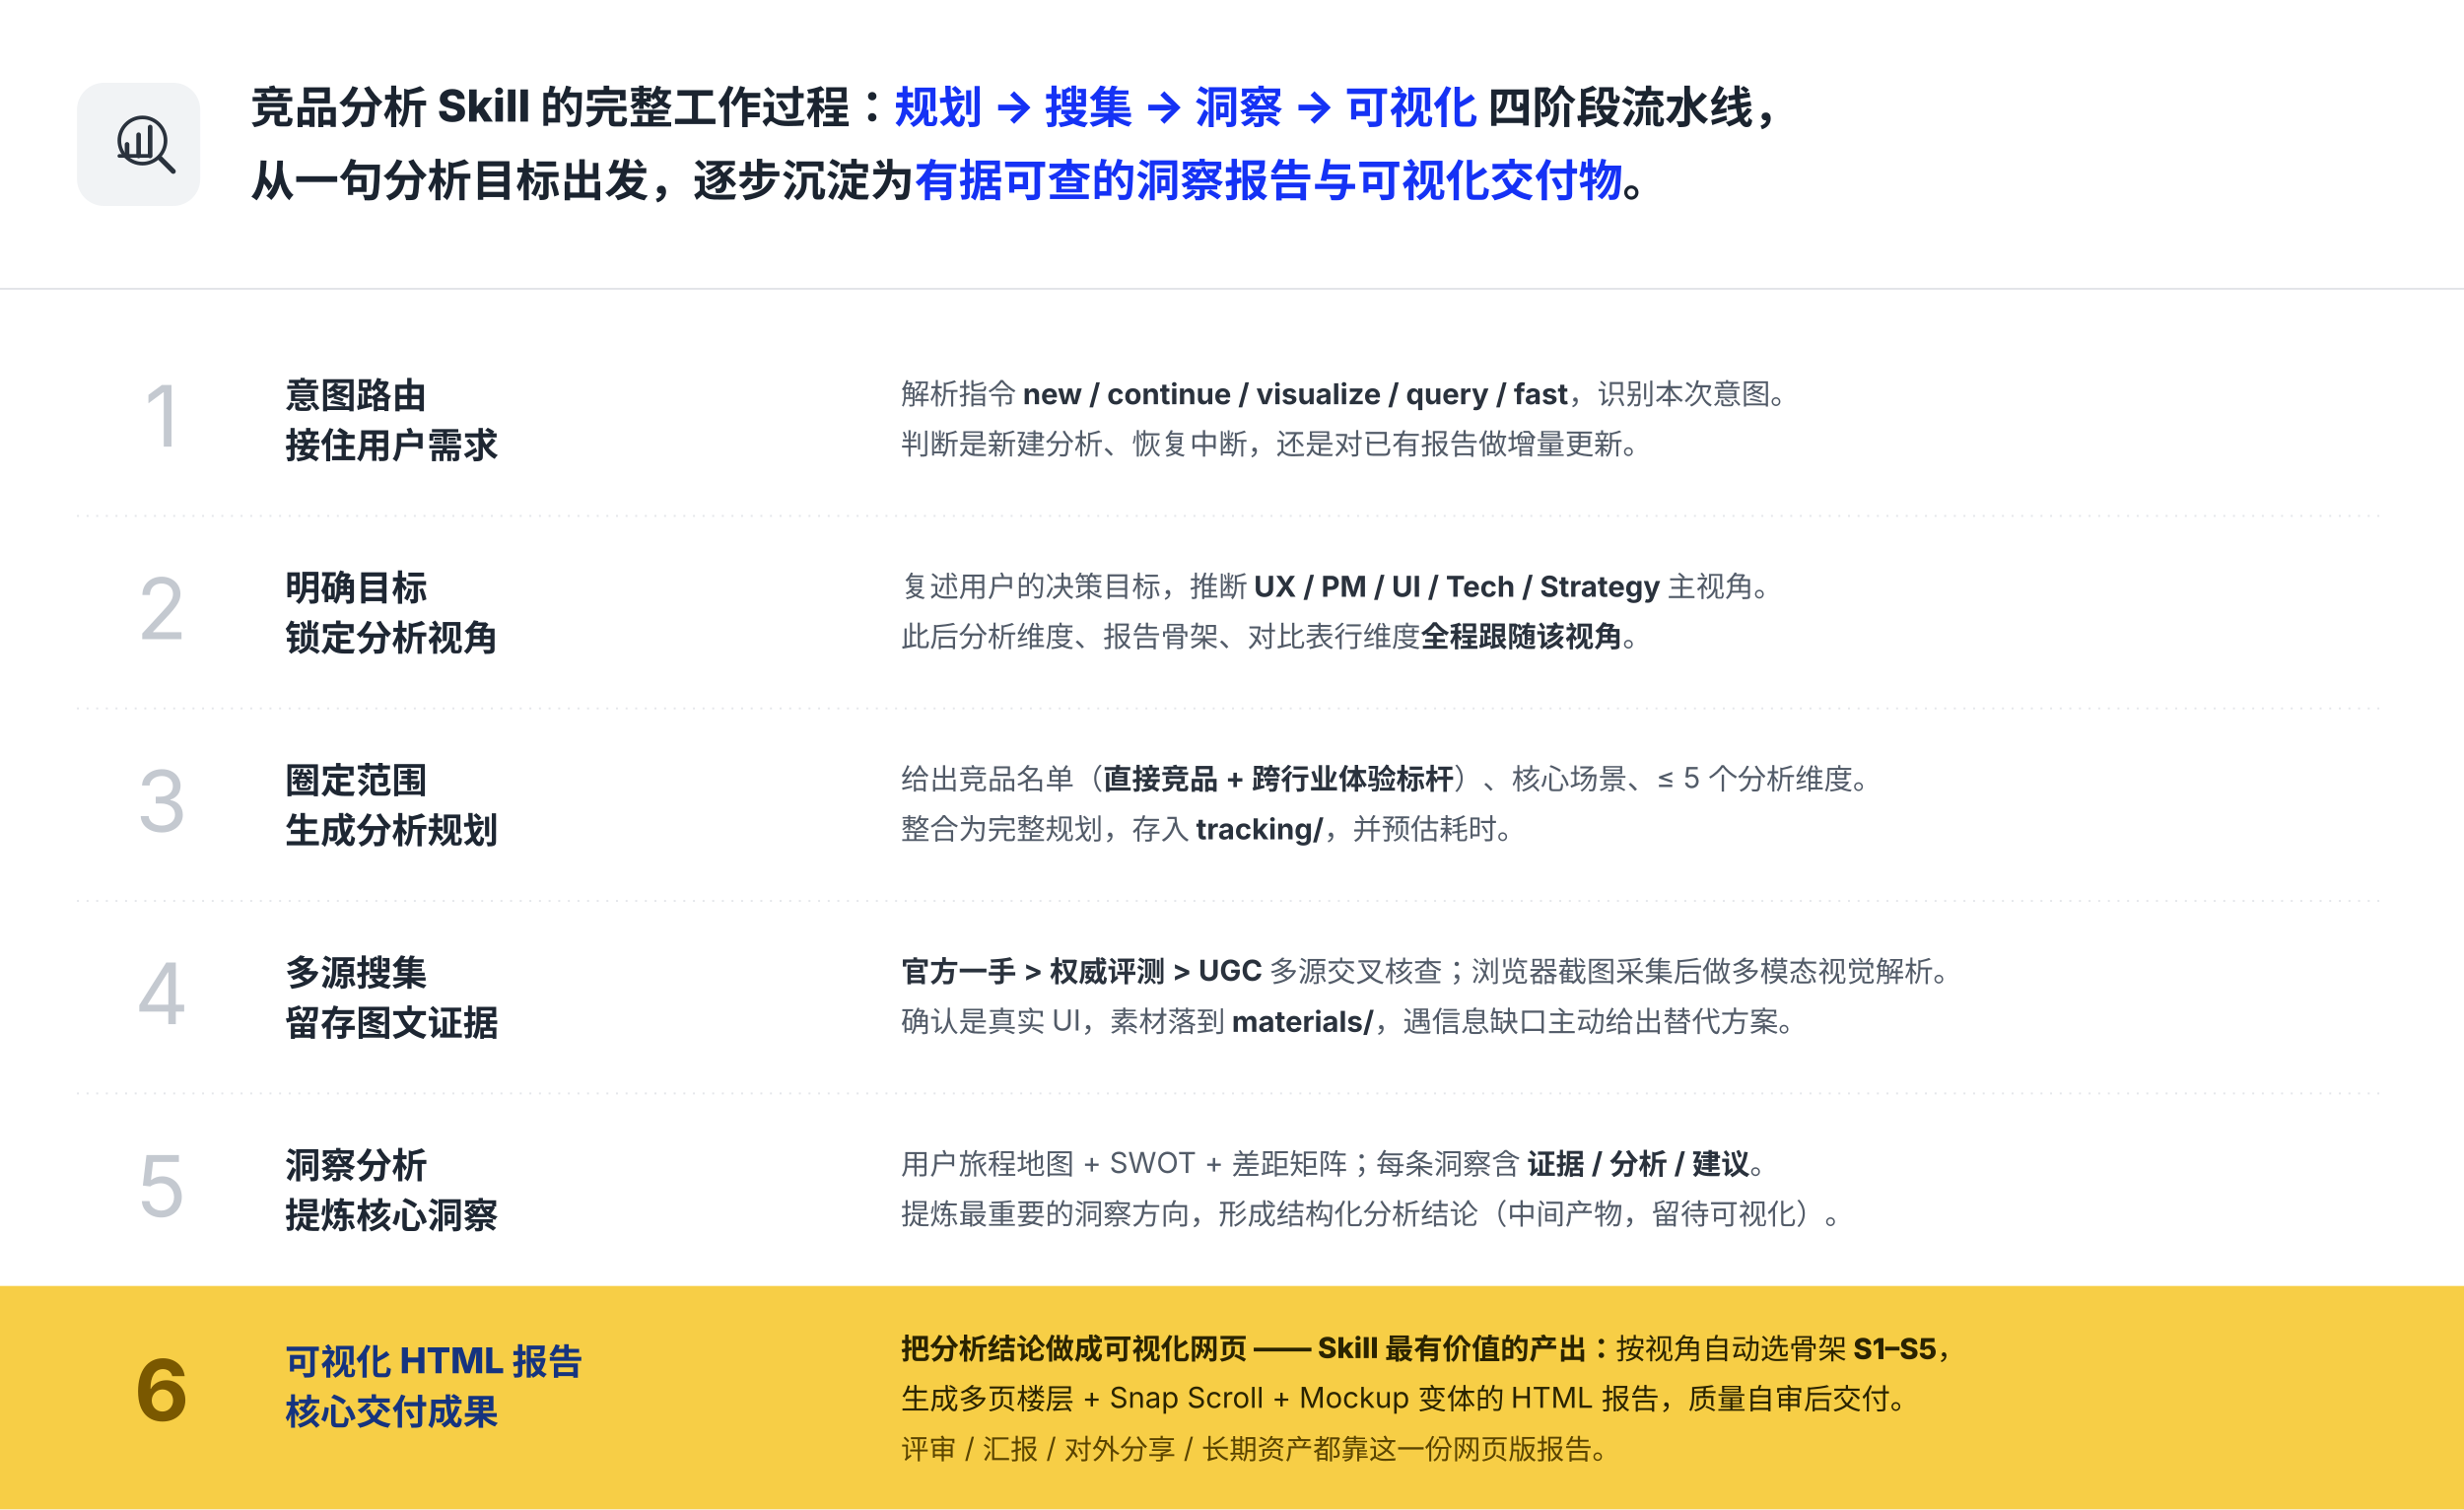
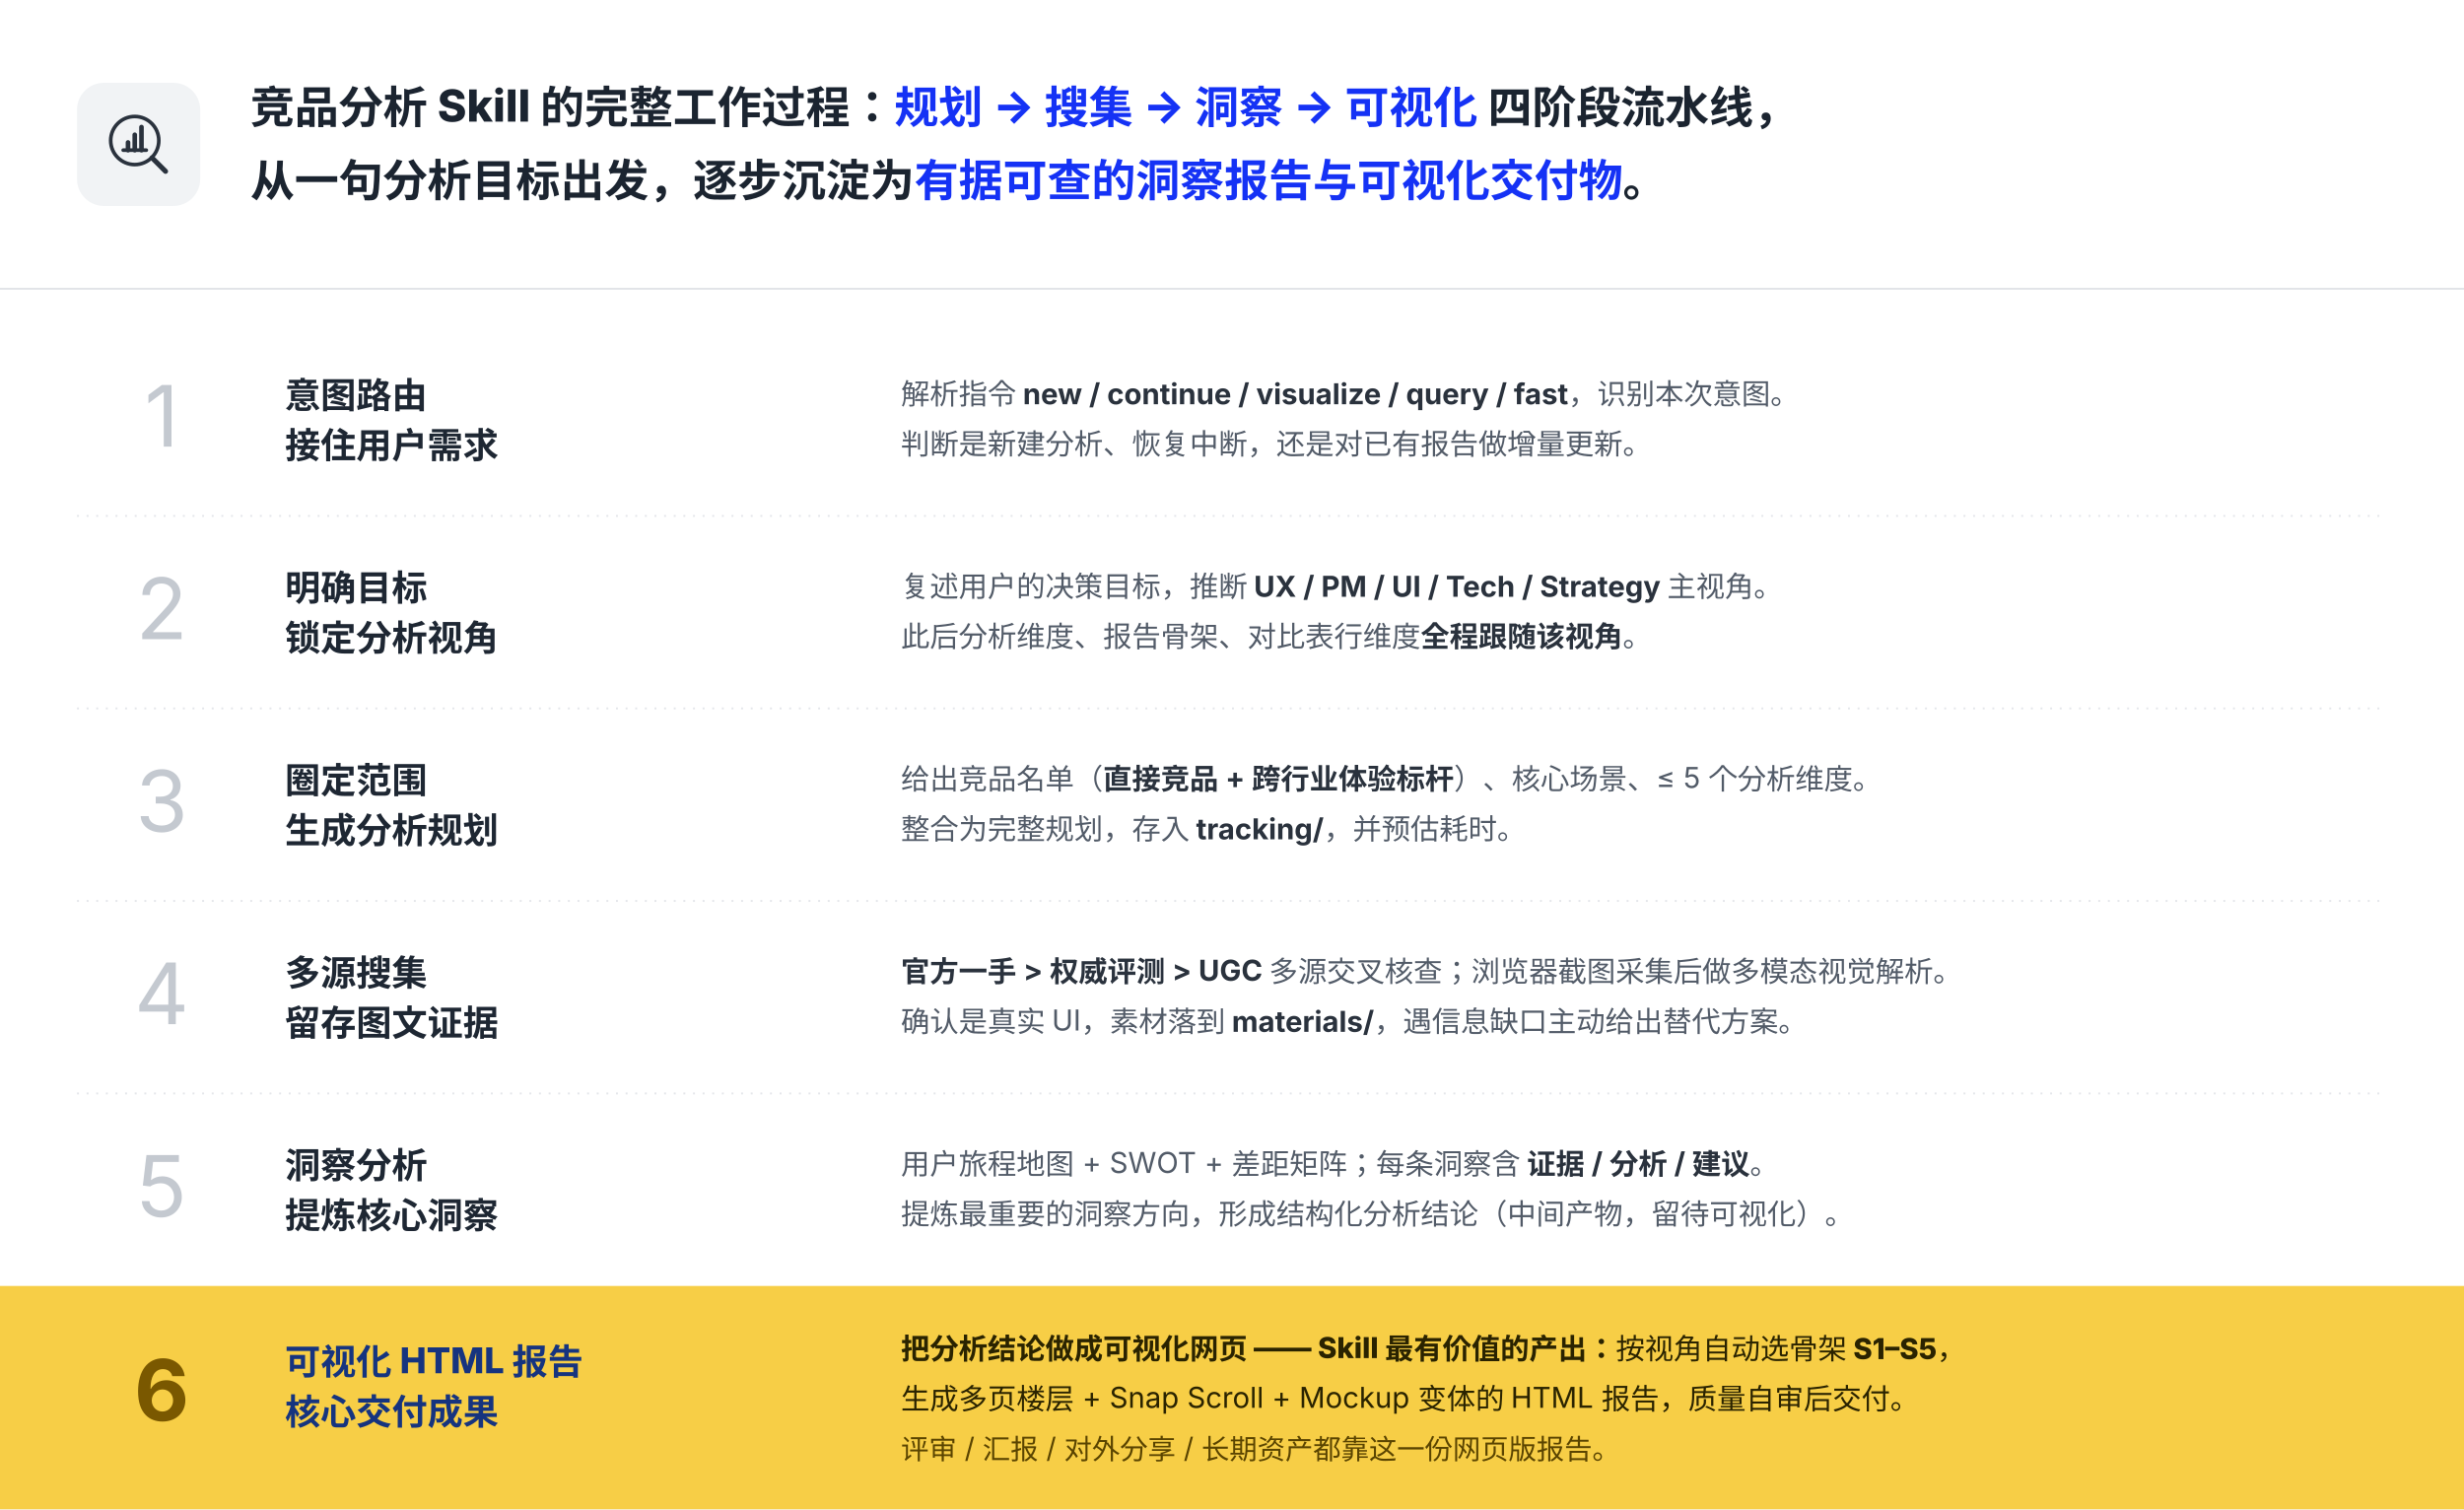
<svg xmlns="http://www.w3.org/2000/svg" width="1280" height="784" viewBox="0 0 1280 784" font-family="'Inter','Segoe UI','PingFang SC','Microsoft YaHei',sans-serif">
  <defs>
    <linearGradient id="hg" x1="0" y1="0" x2="0" y2="1">
      <stop offset="0" stop-color="#EDF0F4" />
      <stop offset="1" stop-color="#FAFBFC" />
    </linearGradient>
  </defs>
  <rect width="1280" height="784" fill="#FFFFFF" />
  <rect x="0" y="0" width="1280" height="150" fill="#FFFFFF" />
  <line x1="0" y1="150" x2="1280" y2="150" stroke="#E2E4E8" stroke-width="1" />
  <rect x="40" y="43" width="64" height="64" rx="14" fill="#F1F3F5" />
-   <g transform="translate(72,75)" stroke="#2A323D" stroke-width="1.9" fill="none" stroke-linecap="round" stroke-linejoin="round">
-     <line x1="-10" y1="6" x2="6" y2="6" />
-     <line x1="-6" y1="6" x2="-6" y2="0" stroke-width="2.4" />
-     <line x1="0" y1="6" x2="0" y2="-5" stroke-width="2.4" />
-     <line x1="6" y1="6" x2="6" y2="-9" stroke-width="2.4" />
-     <circle cx="2" cy="-2" r="12" />
-     <line x1="11" y1="7" x2="18" y2="14" stroke-width="2.6" />
+   <g transform="translate(70,73)" stroke="#2A323D" stroke-width="1.9" fill="none" stroke-linecap="round" stroke-linejoin="round">
+     <circle cx="0" cy="0" r="12.5" />
+     <line x1="-6" y1="5" x2="6" y2="5" />
+     <line x1="-3.5" y1="5" x2="-3.5" y2="1" stroke-width="2.4" />
+     <line x1="0" y1="5" x2="0" y2="-3" stroke-width="2.4" />
+     <line x1="3.5" y1="5" x2="3.5" y2="-7" stroke-width="2.4" />
+     <line x1="9" y1="9" x2="16" y2="16" stroke-width="2.6" />
  </g>
  <text x="130" y="64" fill="#1B2430" font-size="23" font-weight="800">竞品分析 Skill 的完整工作过程：<tspan fill="#1532F5">规划 → 搜集 → 洞察 → 可视化</tspan> 四阶段流水线，</text>
  <text x="130" y="102" fill="#1B2430" font-size="23" font-weight="800">从一句分析目标出发，逐步沉淀为<tspan fill="#1532F5">有据可查的洞察报告与可视化交付物</tspan>。</text>
  <g stroke="#E4E6EA" stroke-width="1" stroke-dasharray="1 4">
    <line x1="40" y1="268" x2="1240" y2="268" />
    <line x1="40" y1="368" x2="1240" y2="368" />
    <line x1="40" y1="468" x2="1240" y2="468" />
    <line x1="40" y1="568" x2="1240" y2="568" />
  </g>
  <text x="84" y="232" fill="#C4C9D0" font-size="44" font-weight="400" text-anchor="middle">1</text>
  <text x="148" y="212" fill="#1E2733" font-size="18.5" font-weight="700">意图路由</text>
  <text x="148" y="238" fill="#1E2733" font-size="18.5" font-weight="700">接住用户需求</text>
  <text x="468" y="210" fill="#525B68" font-size="15">解析指令 <tspan font-weight="700" fill="#2A323D">new / continue / visualize / query / fast</tspan>，识别本次意图。</text>
  <text x="468" y="236" fill="#525B68" font-size="15">判断是新建分析、恢复中断，还是对已有报告做增量更新。</text>
  <text x="84" y="332" fill="#C4C9D0" font-size="44" font-weight="400" text-anchor="middle">2</text>
  <text x="148" y="312" fill="#1E2733" font-size="18.5" font-weight="700">明确目标</text>
  <text x="148" y="338" fill="#1E2733" font-size="18.5" font-weight="700">锁定分析视角</text>
  <text x="468" y="310" fill="#525B68" font-size="15">复述用户的决策目标，推断 <tspan font-weight="700" fill="#2A323D">UX / PM / UI / Tech / Strategy</tspan> 主视角。</text>
  <text x="468" y="336" fill="#525B68" font-size="15">此后分析维度、报告骨架、对比表行维度<tspan font-weight="700" fill="#2A323D">全程跟随该视角</tspan>。</text>
  <text x="84" y="432" fill="#C4C9D0" font-size="44" font-weight="400" text-anchor="middle">3</text>
  <text x="148" y="412" fill="#1E2733" font-size="18.5" font-weight="700">圈定范围</text>
  <text x="148" y="438" fill="#1E2733" font-size="18.5" font-weight="700">生成分析规划</text>
  <text x="468" y="410" fill="#525B68" font-size="15">给出竞品名单（<tspan font-weight="700" fill="#2A323D">直接竞品 + 跨行业体验标杆</tspan>）、核心场景、≤ 5 个分析维度。</text>
  <text x="468" y="436" fill="#525B68" font-size="15">整合为完整规划，存入 <tspan font-weight="700" fill="#2A323D">tracking/</tspan>，并预估耗时。</text>
  <text x="84" y="532" fill="#C4C9D0" font-size="44" font-weight="400" text-anchor="middle">4</text>
  <text x="148" y="512" fill="#1E2733" font-size="18.5" font-weight="700">多源搜集</text>
  <text x="148" y="538" fill="#1E2733" font-size="18.5" font-weight="700">留存图文证据</text>
  <text x="468" y="510" fill="#525B68" font-size="15">
    <tspan font-weight="700" fill="#2A323D">官方一手 &gt; 权威评测 &gt; UGC</tspan> 多源交叉核查；浏览器截图采集后做多模态视觉解析。</text>
  <text x="468" y="536" fill="#525B68" font-size="15">确认是真实 UI，素材落到 <tspan font-weight="700" fill="#2A323D">materials/</tspan>，遇信息缺口主动给出替代方案。</text>
  <text x="84" y="632" fill="#C4C9D0" font-size="44" font-weight="400" text-anchor="middle">5</text>
  <text x="148" y="612" fill="#1E2733" font-size="18.5" font-weight="700">洞察分析</text>
  <text x="148" y="638" fill="#1E2733" font-size="18.5" font-weight="700">提炼核心洞察</text>
  <text x="468" y="610" fill="#525B68" font-size="15">用户旅程地图 + SWOT + 差距矩阵；每条洞察含 <tspan font-weight="700" fill="#2A323D">证据 / 分析 / 建议</tspan>。</text>
  <text x="468" y="636" fill="#525B68" font-size="15">提炼最重要的洞察方向，形成结构化分析结论（中间产物，留待可视化）。</text>
  <rect x="0" y="668" width="1280" height="116" fill="#F7CE46" />
  <text x="84" y="738" fill="#7A5800" font-size="44" font-weight="700" text-anchor="middle">6</text>
  <text x="148" y="714" fill="#16347F" font-size="18.5" font-weight="800">可视化 HTML 报告</text>
  <text x="148" y="740" fill="#16347F" font-size="18.5" font-weight="800">核心交付成果</text>
  <text x="468" y="706" fill="#2A2300" font-size="15">
    <tspan font-weight="800">把分析结论做成可视化网页 —— Skill 最有价值的产出：</tspan>按视角自动选骨架 <tspan font-weight="800">S1–S5</tspan>，</text>
  <text x="468" y="732" fill="#2A2300" font-size="15">生成多页楼层 + Snap Scroll + Mockup 变体的 HTML 报告，质量自审后交付。</text>
  <text x="468" y="758" fill="#5A4400" font-size="14.5">评审 / 汇报 / 对外分享 / 长期资产都靠这一份网页版报告。</text>
</svg>
